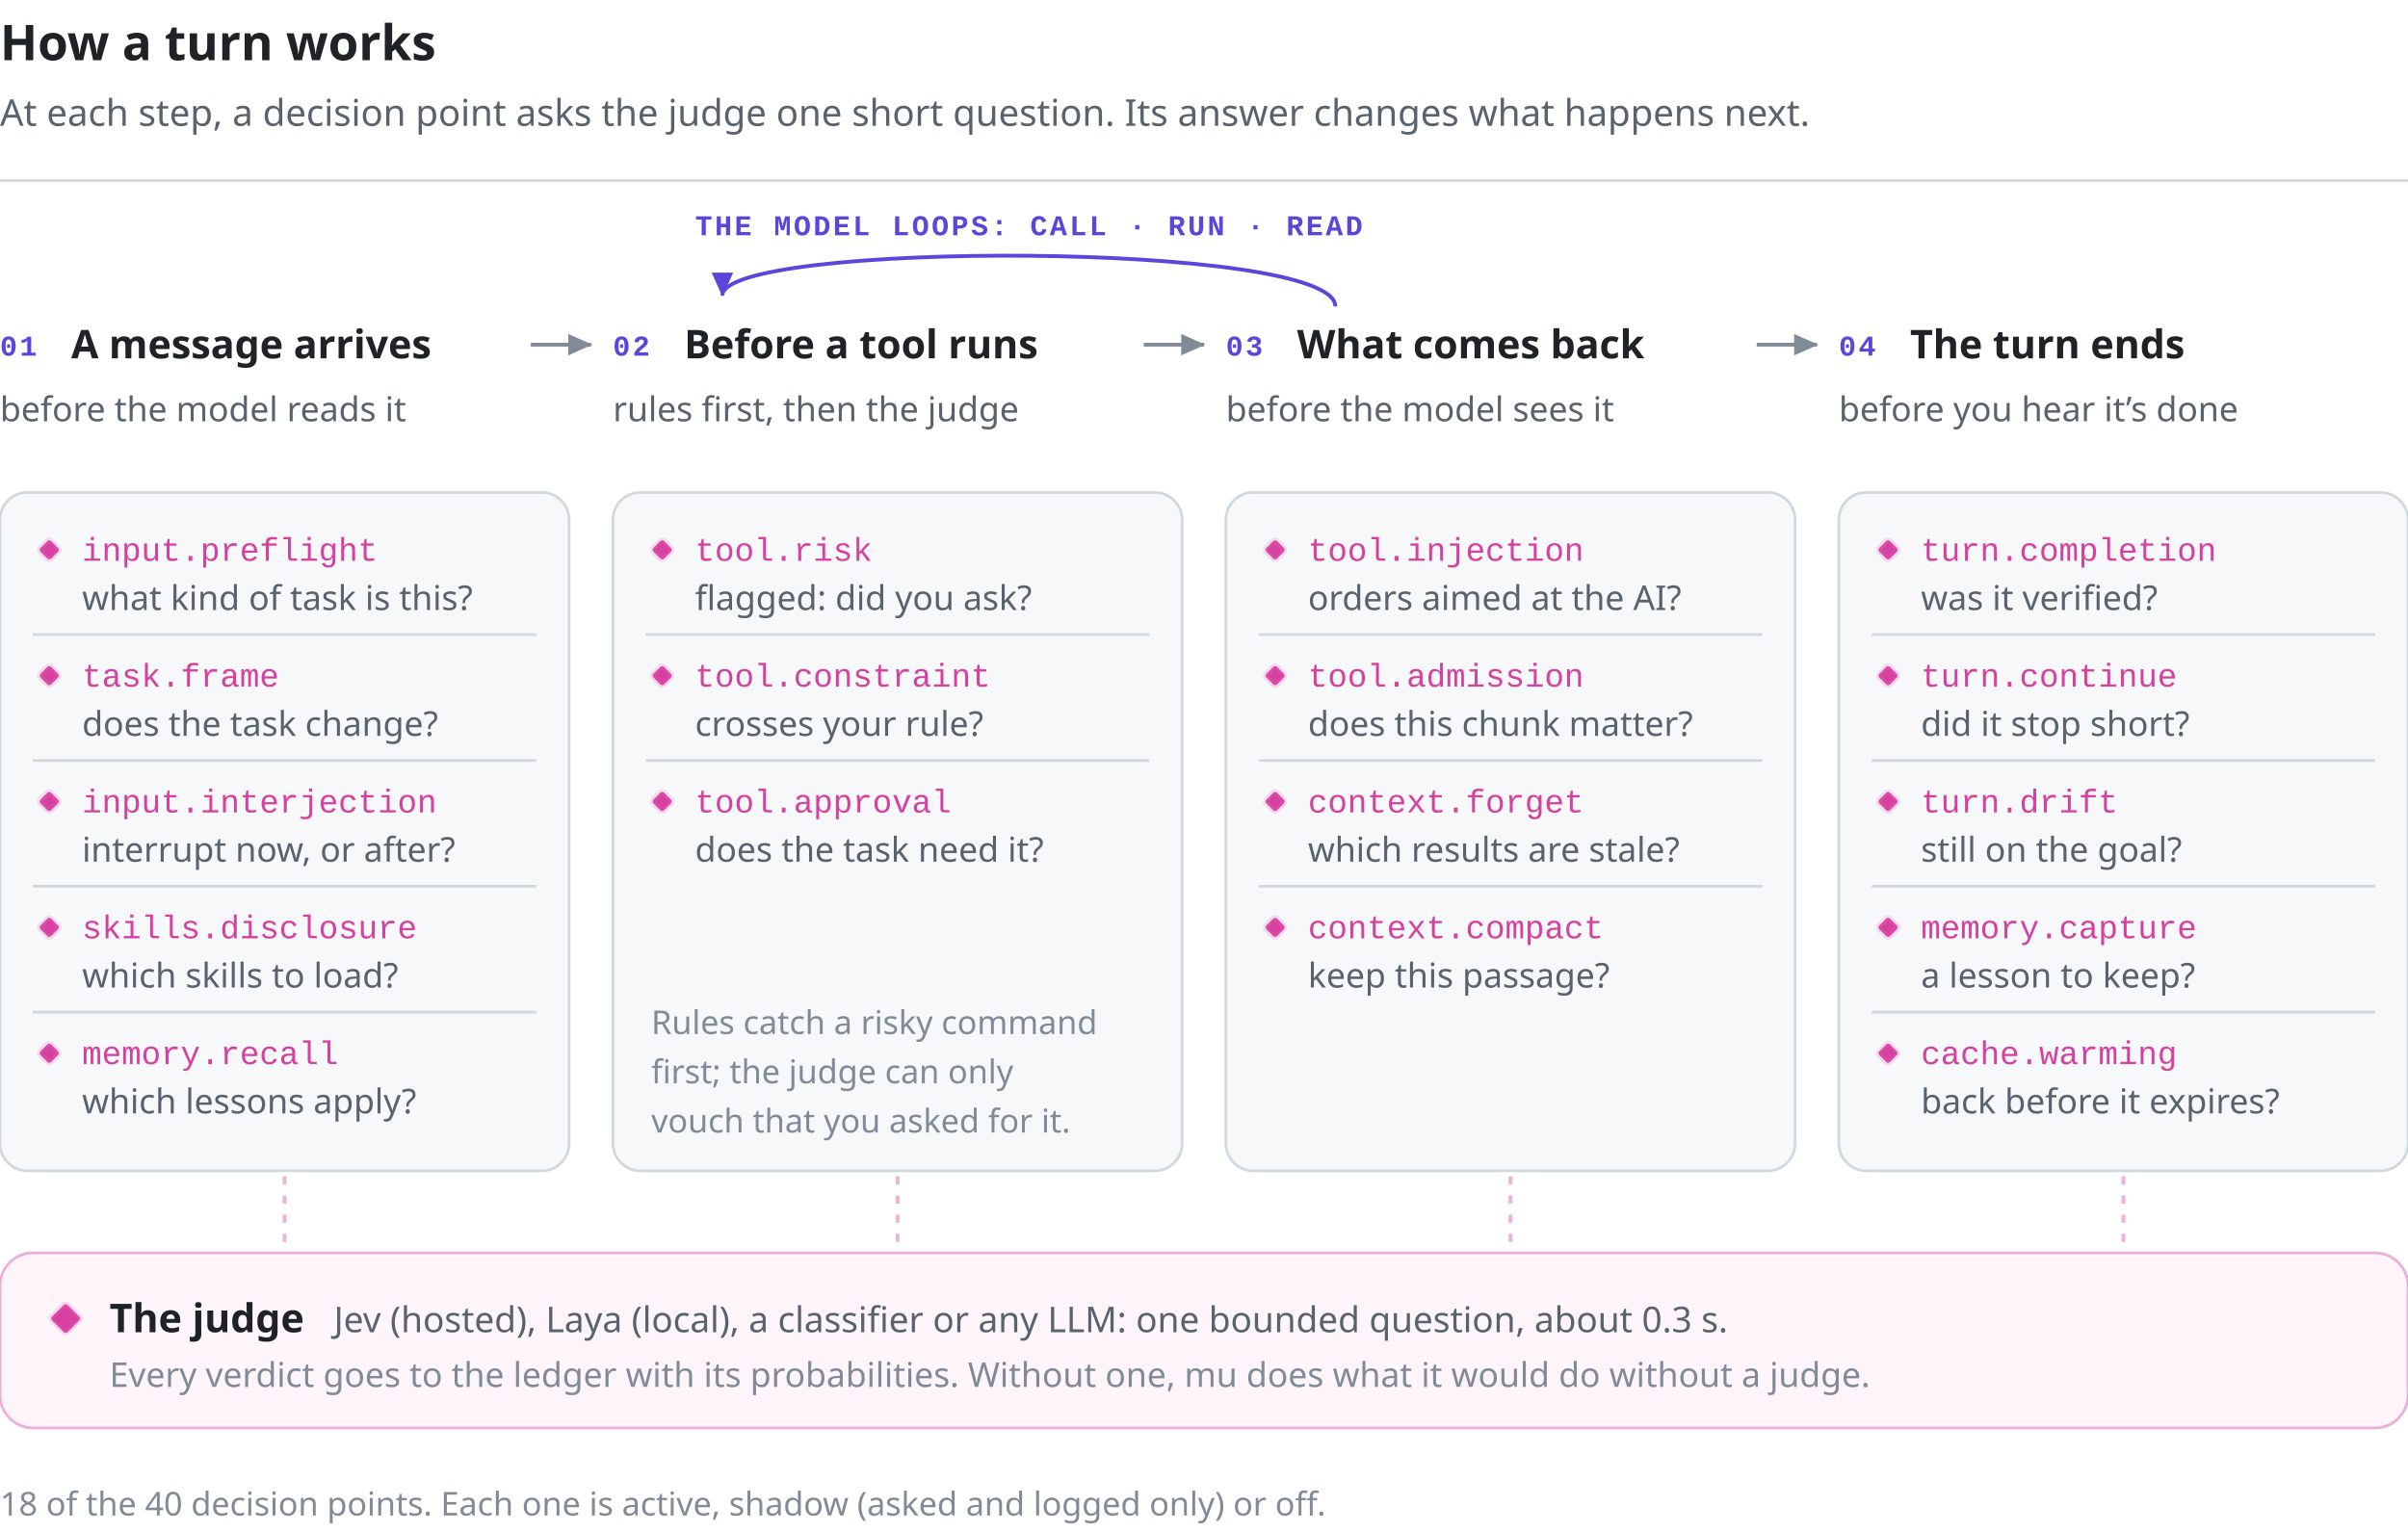
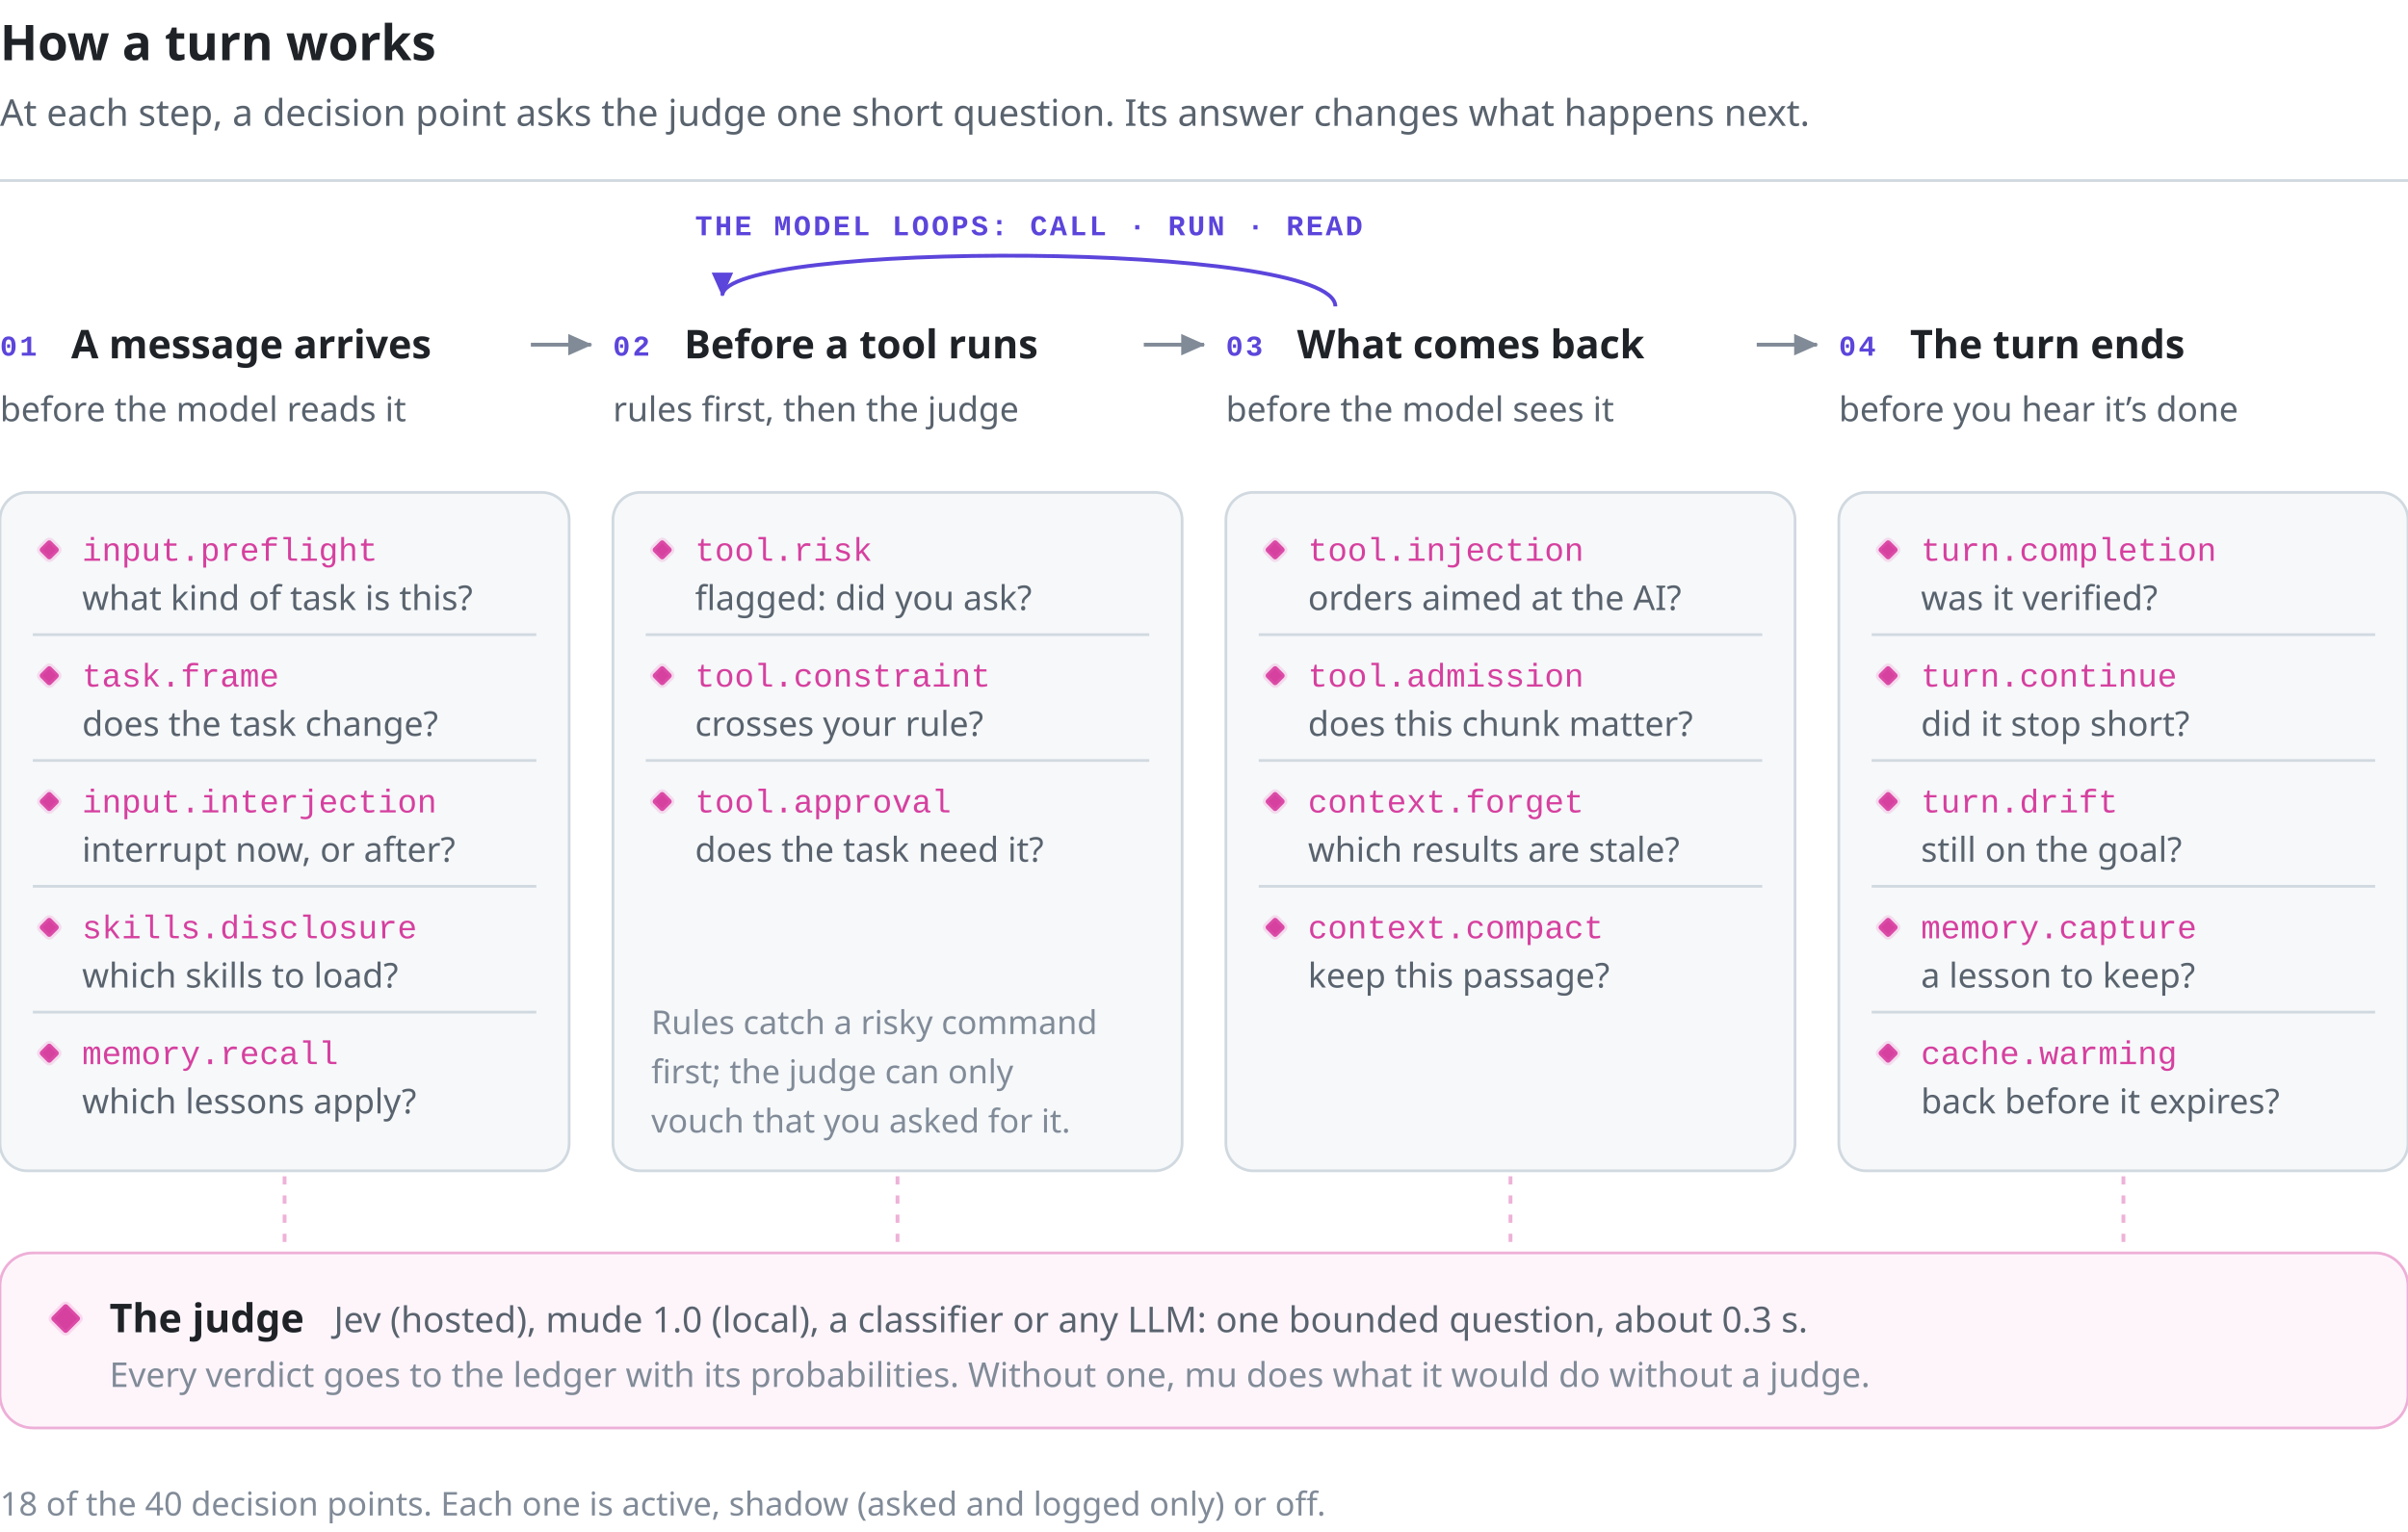
<svg xmlns="http://www.w3.org/2000/svg" width="880" height="560" viewBox="0 0 880 560" role="img" aria-labelledby="t d" font-family="-apple-system, BlinkMacSystemFont, &quot;Segoe UI&quot;, &quot;Noto Sans&quot;, Helvetica, Arial, sans-serif">
  <defs>
    <marker id="a" viewBox="0 0 10 10" refX="8.5" refY="5" markerWidth="7" markerHeight="7" orient="auto-start-reverse">
      <path d="M0,1 L9,5 L0,9 z" fill="#818b98" />
    </marker>
    <marker id="v" viewBox="0 0 10 10" refX="8.5" refY="5" markerWidth="7" markerHeight="7" orient="auto-start-reverse">
      <path d="M0,1 L9,5 L0,9 z" fill="#5b45db" />
    </marker>
  </defs>
  <text x="0" y="22" font-size="18" font-weight="600" fill="#1f2328">How a turn works</text>
  <text x="0" y="46" font-size="13.5" fill="#59636e">At each step, a decision point asks the judge one short question. Its answer changes what happens next.</text>
  <line x1="0" x2="880" y1="66" y2="66" stroke="#d1d9e0" />
  <path d="M488,112 C488,88 264,88 264,108" fill="none" stroke="#5b45db" stroke-width="1.4" marker-end="url(#v)" />
  <text x="376" y="86" font-size="10.5" font-weight="600" text-anchor="middle" font-family="ui-monospace, SFMono-Regular, &quot;SF Mono&quot;, Menlo, Consolas, &quot;Liberation Mono&quot;, monospace" letter-spacing="0.9" fill="#5b45db">THE MODEL LOOPS: CALL · RUN · READ</text>
  <text x="0" y="130" font-size="10.5" font-weight="600" font-family="ui-monospace, SFMono-Regular, &quot;SF Mono&quot;, Menlo, Consolas, &quot;Liberation Mono&quot;, monospace" letter-spacing="0.9" fill="#5b45db">01</text>
  <text x="26" y="131" font-size="14.5" font-weight="600" fill="#1f2328">A message arrives</text>
  <text x="0" y="154" font-size="12.5" fill="#59636e">before the model reads it</text>
  <path d="M194,126 L216,126" fill="none" stroke="#818b98" stroke-width="1.4" marker-end="url(#a)" />
  <rect x="0" y="180" width="208" height="248" rx="10" fill="#f6f8fa" stroke="#d1d9e0" />
  <rect x="15.25" y="198.25" width="5.5" height="5.5" rx="1" fill="#d6409f" stroke="rgba(238, 111, 191, 0.22)" stroke-width="2" transform="rotate(45 18 201)" />
  <text x="30" y="205" font-size="12" font-family="ui-monospace, SFMono-Regular, &quot;SF Mono&quot;, Menlo, Consolas, &quot;Liberation Mono&quot;, monospace" fill="#d6409f">input.preflight</text>
  <text x="30" y="223" font-size="12.5" fill="#59636e">what kind of task is this?</text>
  <line x1="12" x2="196" y1="232" y2="232" stroke="#d1d9e0" />
  <rect x="15.25" y="244.25" width="5.5" height="5.5" rx="1" fill="#d6409f" stroke="rgba(238, 111, 191, 0.22)" stroke-width="2" transform="rotate(45 18 247)" />
  <text x="30" y="251" font-size="12" font-family="ui-monospace, SFMono-Regular, &quot;SF Mono&quot;, Menlo, Consolas, &quot;Liberation Mono&quot;, monospace" fill="#d6409f">task.frame</text>
  <text x="30" y="269" font-size="12.5" fill="#59636e">does the task change?</text>
  <line x1="12" x2="196" y1="278" y2="278" stroke="#d1d9e0" />
  <rect x="15.25" y="290.25" width="5.5" height="5.5" rx="1" fill="#d6409f" stroke="rgba(238, 111, 191, 0.22)" stroke-width="2" transform="rotate(45 18 293)" />
  <text x="30" y="297" font-size="12" font-family="ui-monospace, SFMono-Regular, &quot;SF Mono&quot;, Menlo, Consolas, &quot;Liberation Mono&quot;, monospace" fill="#d6409f">input.interjection</text>
  <text x="30" y="315" font-size="12.5" fill="#59636e">interrupt now, or after?</text>
  <line x1="12" x2="196" y1="324" y2="324" stroke="#d1d9e0" />
  <rect x="15.25" y="336.25" width="5.5" height="5.5" rx="1" fill="#d6409f" stroke="rgba(238, 111, 191, 0.22)" stroke-width="2" transform="rotate(45 18 339)" />
  <text x="30" y="343" font-size="12" font-family="ui-monospace, SFMono-Regular, &quot;SF Mono&quot;, Menlo, Consolas, &quot;Liberation Mono&quot;, monospace" fill="#d6409f">skills.disclosure</text>
  <text x="30" y="361" font-size="12.5" fill="#59636e">which skills to load?</text>
  <line x1="12" x2="196" y1="370" y2="370" stroke="#d1d9e0" />
  <rect x="15.25" y="382.25" width="5.5" height="5.5" rx="1" fill="#d6409f" stroke="rgba(238, 111, 191, 0.22)" stroke-width="2" transform="rotate(45 18 385)" />
  <text x="30" y="389" font-size="12" font-family="ui-monospace, SFMono-Regular, &quot;SF Mono&quot;, Menlo, Consolas, &quot;Liberation Mono&quot;, monospace" fill="#d6409f">memory.recall</text>
  <text x="30" y="407" font-size="12.5" fill="#59636e">which lessons apply?</text>
  <path d="M104,430 L104,456" fill="none" stroke="rgba(214, 64, 159, 0.4)" stroke-width="1.4" stroke-dasharray="3 4" />
  <text x="224" y="130" font-size="10.5" font-weight="600" font-family="ui-monospace, SFMono-Regular, &quot;SF Mono&quot;, Menlo, Consolas, &quot;Liberation Mono&quot;, monospace" letter-spacing="0.9" fill="#5b45db">02</text>
  <text x="250" y="131" font-size="14.5" font-weight="600" fill="#1f2328">Before a tool runs</text>
  <text x="224" y="154" font-size="12.5" fill="#59636e">rules first, then the judge</text>
  <path d="M418,126 L440,126" fill="none" stroke="#818b98" stroke-width="1.4" marker-end="url(#a)" />
  <rect x="224" y="180" width="208" height="248" rx="10" fill="#f6f8fa" stroke="#d1d9e0" />
  <rect x="239.25" y="198.25" width="5.5" height="5.5" rx="1" fill="#d6409f" stroke="rgba(238, 111, 191, 0.22)" stroke-width="2" transform="rotate(45 242 201)" />
  <text x="254" y="205" font-size="12" font-family="ui-monospace, SFMono-Regular, &quot;SF Mono&quot;, Menlo, Consolas, &quot;Liberation Mono&quot;, monospace" fill="#d6409f">tool.risk</text>
  <text x="254" y="223" font-size="12.5" fill="#59636e">flagged: did you ask?</text>
  <line x1="236" x2="420" y1="232" y2="232" stroke="#d1d9e0" />
  <rect x="239.25" y="244.25" width="5.5" height="5.5" rx="1" fill="#d6409f" stroke="rgba(238, 111, 191, 0.22)" stroke-width="2" transform="rotate(45 242 247)" />
  <text x="254" y="251" font-size="12" font-family="ui-monospace, SFMono-Regular, &quot;SF Mono&quot;, Menlo, Consolas, &quot;Liberation Mono&quot;, monospace" fill="#d6409f">tool.constraint</text>
  <text x="254" y="269" font-size="12.5" fill="#59636e">crosses your rule?</text>
  <line x1="236" x2="420" y1="278" y2="278" stroke="#d1d9e0" />
  <rect x="239.25" y="290.25" width="5.5" height="5.5" rx="1" fill="#d6409f" stroke="rgba(238, 111, 191, 0.22)" stroke-width="2" transform="rotate(45 242 293)" />
  <text x="254" y="297" font-size="12" font-family="ui-monospace, SFMono-Regular, &quot;SF Mono&quot;, Menlo, Consolas, &quot;Liberation Mono&quot;, monospace" fill="#d6409f">tool.approval</text>
  <text x="254" y="315" font-size="12.5" fill="#59636e">does the task need it?</text>
  <text x="238" y="378" font-size="12" fill="#818b98">Rules catch a risky command</text>
  <text x="238" y="396" font-size="12" fill="#818b98">first; the judge can only</text>
  <text x="238" y="414" font-size="12" fill="#818b98">vouch that you asked for it.</text>
  <path d="M328,430 L328,456" fill="none" stroke="rgba(214, 64, 159, 0.4)" stroke-width="1.4" stroke-dasharray="3 4" />
  <text x="448" y="130" font-size="10.5" font-weight="600" font-family="ui-monospace, SFMono-Regular, &quot;SF Mono&quot;, Menlo, Consolas, &quot;Liberation Mono&quot;, monospace" letter-spacing="0.9" fill="#5b45db">03</text>
  <text x="474" y="131" font-size="14.5" font-weight="600" fill="#1f2328">What comes back</text>
  <text x="448" y="154" font-size="12.5" fill="#59636e">before the model sees it</text>
  <path d="M642,126 L664,126" fill="none" stroke="#818b98" stroke-width="1.4" marker-end="url(#a)" />
  <rect x="448" y="180" width="208" height="248" rx="10" fill="#f6f8fa" stroke="#d1d9e0" />
  <rect x="463.25" y="198.25" width="5.5" height="5.5" rx="1" fill="#d6409f" stroke="rgba(238, 111, 191, 0.22)" stroke-width="2" transform="rotate(45 466 201)" />
  <text x="478" y="205" font-size="12" font-family="ui-monospace, SFMono-Regular, &quot;SF Mono&quot;, Menlo, Consolas, &quot;Liberation Mono&quot;, monospace" fill="#d6409f">tool.injection</text>
  <text x="478" y="223" font-size="12.5" fill="#59636e">orders aimed at the AI?</text>
  <line x1="460" x2="644" y1="232" y2="232" stroke="#d1d9e0" />
  <rect x="463.25" y="244.25" width="5.5" height="5.5" rx="1" fill="#d6409f" stroke="rgba(238, 111, 191, 0.22)" stroke-width="2" transform="rotate(45 466 247)" />
  <text x="478" y="251" font-size="12" font-family="ui-monospace, SFMono-Regular, &quot;SF Mono&quot;, Menlo, Consolas, &quot;Liberation Mono&quot;, monospace" fill="#d6409f">tool.admission</text>
  <text x="478" y="269" font-size="12.5" fill="#59636e">does this chunk matter?</text>
  <line x1="460" x2="644" y1="278" y2="278" stroke="#d1d9e0" />
  <rect x="463.25" y="290.25" width="5.5" height="5.5" rx="1" fill="#d6409f" stroke="rgba(238, 111, 191, 0.22)" stroke-width="2" transform="rotate(45 466 293)" />
  <text x="478" y="297" font-size="12" font-family="ui-monospace, SFMono-Regular, &quot;SF Mono&quot;, Menlo, Consolas, &quot;Liberation Mono&quot;, monospace" fill="#d6409f">context.forget</text>
  <text x="478" y="315" font-size="12.5" fill="#59636e">which results are stale?</text>
  <line x1="460" x2="644" y1="324" y2="324" stroke="#d1d9e0" />
  <rect x="463.25" y="336.25" width="5.5" height="5.5" rx="1" fill="#d6409f" stroke="rgba(238, 111, 191, 0.22)" stroke-width="2" transform="rotate(45 466 339)" />
  <text x="478" y="343" font-size="12" font-family="ui-monospace, SFMono-Regular, &quot;SF Mono&quot;, Menlo, Consolas, &quot;Liberation Mono&quot;, monospace" fill="#d6409f">context.compact</text>
  <text x="478" y="361" font-size="12.5" fill="#59636e">keep this passage?</text>
  <path d="M552,430 L552,456" fill="none" stroke="rgba(214, 64, 159, 0.4)" stroke-width="1.4" stroke-dasharray="3 4" />
  <text x="672" y="130" font-size="10.5" font-weight="600" font-family="ui-monospace, SFMono-Regular, &quot;SF Mono&quot;, Menlo, Consolas, &quot;Liberation Mono&quot;, monospace" letter-spacing="0.9" fill="#5b45db">04</text>
  <text x="698" y="131" font-size="14.5" font-weight="600" fill="#1f2328">The turn ends</text>
  <text x="672" y="154" font-size="12.5" fill="#59636e">before you hear it’s done</text>
  <rect x="672" y="180" width="208" height="248" rx="10" fill="#f6f8fa" stroke="#d1d9e0" />
  <rect x="687.25" y="198.25" width="5.5" height="5.5" rx="1" fill="#d6409f" stroke="rgba(238, 111, 191, 0.22)" stroke-width="2" transform="rotate(45 690 201)" />
  <text x="702" y="205" font-size="12" font-family="ui-monospace, SFMono-Regular, &quot;SF Mono&quot;, Menlo, Consolas, &quot;Liberation Mono&quot;, monospace" fill="#d6409f">turn.completion</text>
  <text x="702" y="223" font-size="12.5" fill="#59636e">was it verified?</text>
  <line x1="684" x2="868" y1="232" y2="232" stroke="#d1d9e0" />
  <rect x="687.25" y="244.25" width="5.5" height="5.5" rx="1" fill="#d6409f" stroke="rgba(238, 111, 191, 0.22)" stroke-width="2" transform="rotate(45 690 247)" />
  <text x="702" y="251" font-size="12" font-family="ui-monospace, SFMono-Regular, &quot;SF Mono&quot;, Menlo, Consolas, &quot;Liberation Mono&quot;, monospace" fill="#d6409f">turn.continue</text>
  <text x="702" y="269" font-size="12.5" fill="#59636e">did it stop short?</text>
  <line x1="684" x2="868" y1="278" y2="278" stroke="#d1d9e0" />
  <rect x="687.25" y="290.25" width="5.5" height="5.5" rx="1" fill="#d6409f" stroke="rgba(238, 111, 191, 0.22)" stroke-width="2" transform="rotate(45 690 293)" />
  <text x="702" y="297" font-size="12" font-family="ui-monospace, SFMono-Regular, &quot;SF Mono&quot;, Menlo, Consolas, &quot;Liberation Mono&quot;, monospace" fill="#d6409f">turn.drift</text>
  <text x="702" y="315" font-size="12.5" fill="#59636e">still on the goal?</text>
  <line x1="684" x2="868" y1="324" y2="324" stroke="#d1d9e0" />
  <rect x="687.25" y="336.25" width="5.5" height="5.5" rx="1" fill="#d6409f" stroke="rgba(238, 111, 191, 0.22)" stroke-width="2" transform="rotate(45 690 339)" />
  <text x="702" y="343" font-size="12" font-family="ui-monospace, SFMono-Regular, &quot;SF Mono&quot;, Menlo, Consolas, &quot;Liberation Mono&quot;, monospace" fill="#d6409f">memory.capture</text>
  <text x="702" y="361" font-size="12.5" fill="#59636e">a lesson to keep?</text>
  <line x1="684" x2="868" y1="370" y2="370" stroke="#d1d9e0" />
  <rect x="687.25" y="382.25" width="5.5" height="5.5" rx="1" fill="#d6409f" stroke="rgba(238, 111, 191, 0.22)" stroke-width="2" transform="rotate(45 690 385)" />
  <text x="702" y="389" font-size="12" font-family="ui-monospace, SFMono-Regular, &quot;SF Mono&quot;, Menlo, Consolas, &quot;Liberation Mono&quot;, monospace" fill="#d6409f">cache.warming</text>
  <text x="702" y="407" font-size="12.5" fill="#59636e">back before it expires?</text>
  <path d="M776,430 L776,456" fill="none" stroke="rgba(214, 64, 159, 0.4)" stroke-width="1.4" stroke-dasharray="3 4" />
  <rect x="0" y="458" width="880" height="64" rx="12" fill="rgba(238, 111, 191, 0.07)" stroke="rgba(214, 64, 159, 0.4)" />
  <rect x="20" y="478" width="8" height="8" rx="1" fill="#d6409f" stroke="rgba(238, 111, 191, 0.22)" stroke-width="2" transform="rotate(45 24 482)" />
  <text x="40" y="487" font-size="14.5" font-weight="600" fill="#1f2328">The judge</text>
-   <text x="122" y="487" font-size="13" fill="#59636e">Jev (hosted), Laya (local), a classifier or any LLM: one bounded question, about 0.3 s.</text>
+   <text x="122" y="487" font-size="13" fill="#59636e">Jev (hosted), mude 1.0 (local), a classifier or any LLM: one bounded question, about 0.3 s.</text>
  <text x="40" y="507" font-size="12.5" fill="#818b98">Every verdict goes to the ledger with its probabilities. Without one, mu does what it would do without a judge.</text>
  <text x="0" y="554" font-size="12" fill="#818b98">18 of the 40 decision points. Each one is active, shadow (asked and logged only) or off.</text>
</svg>
